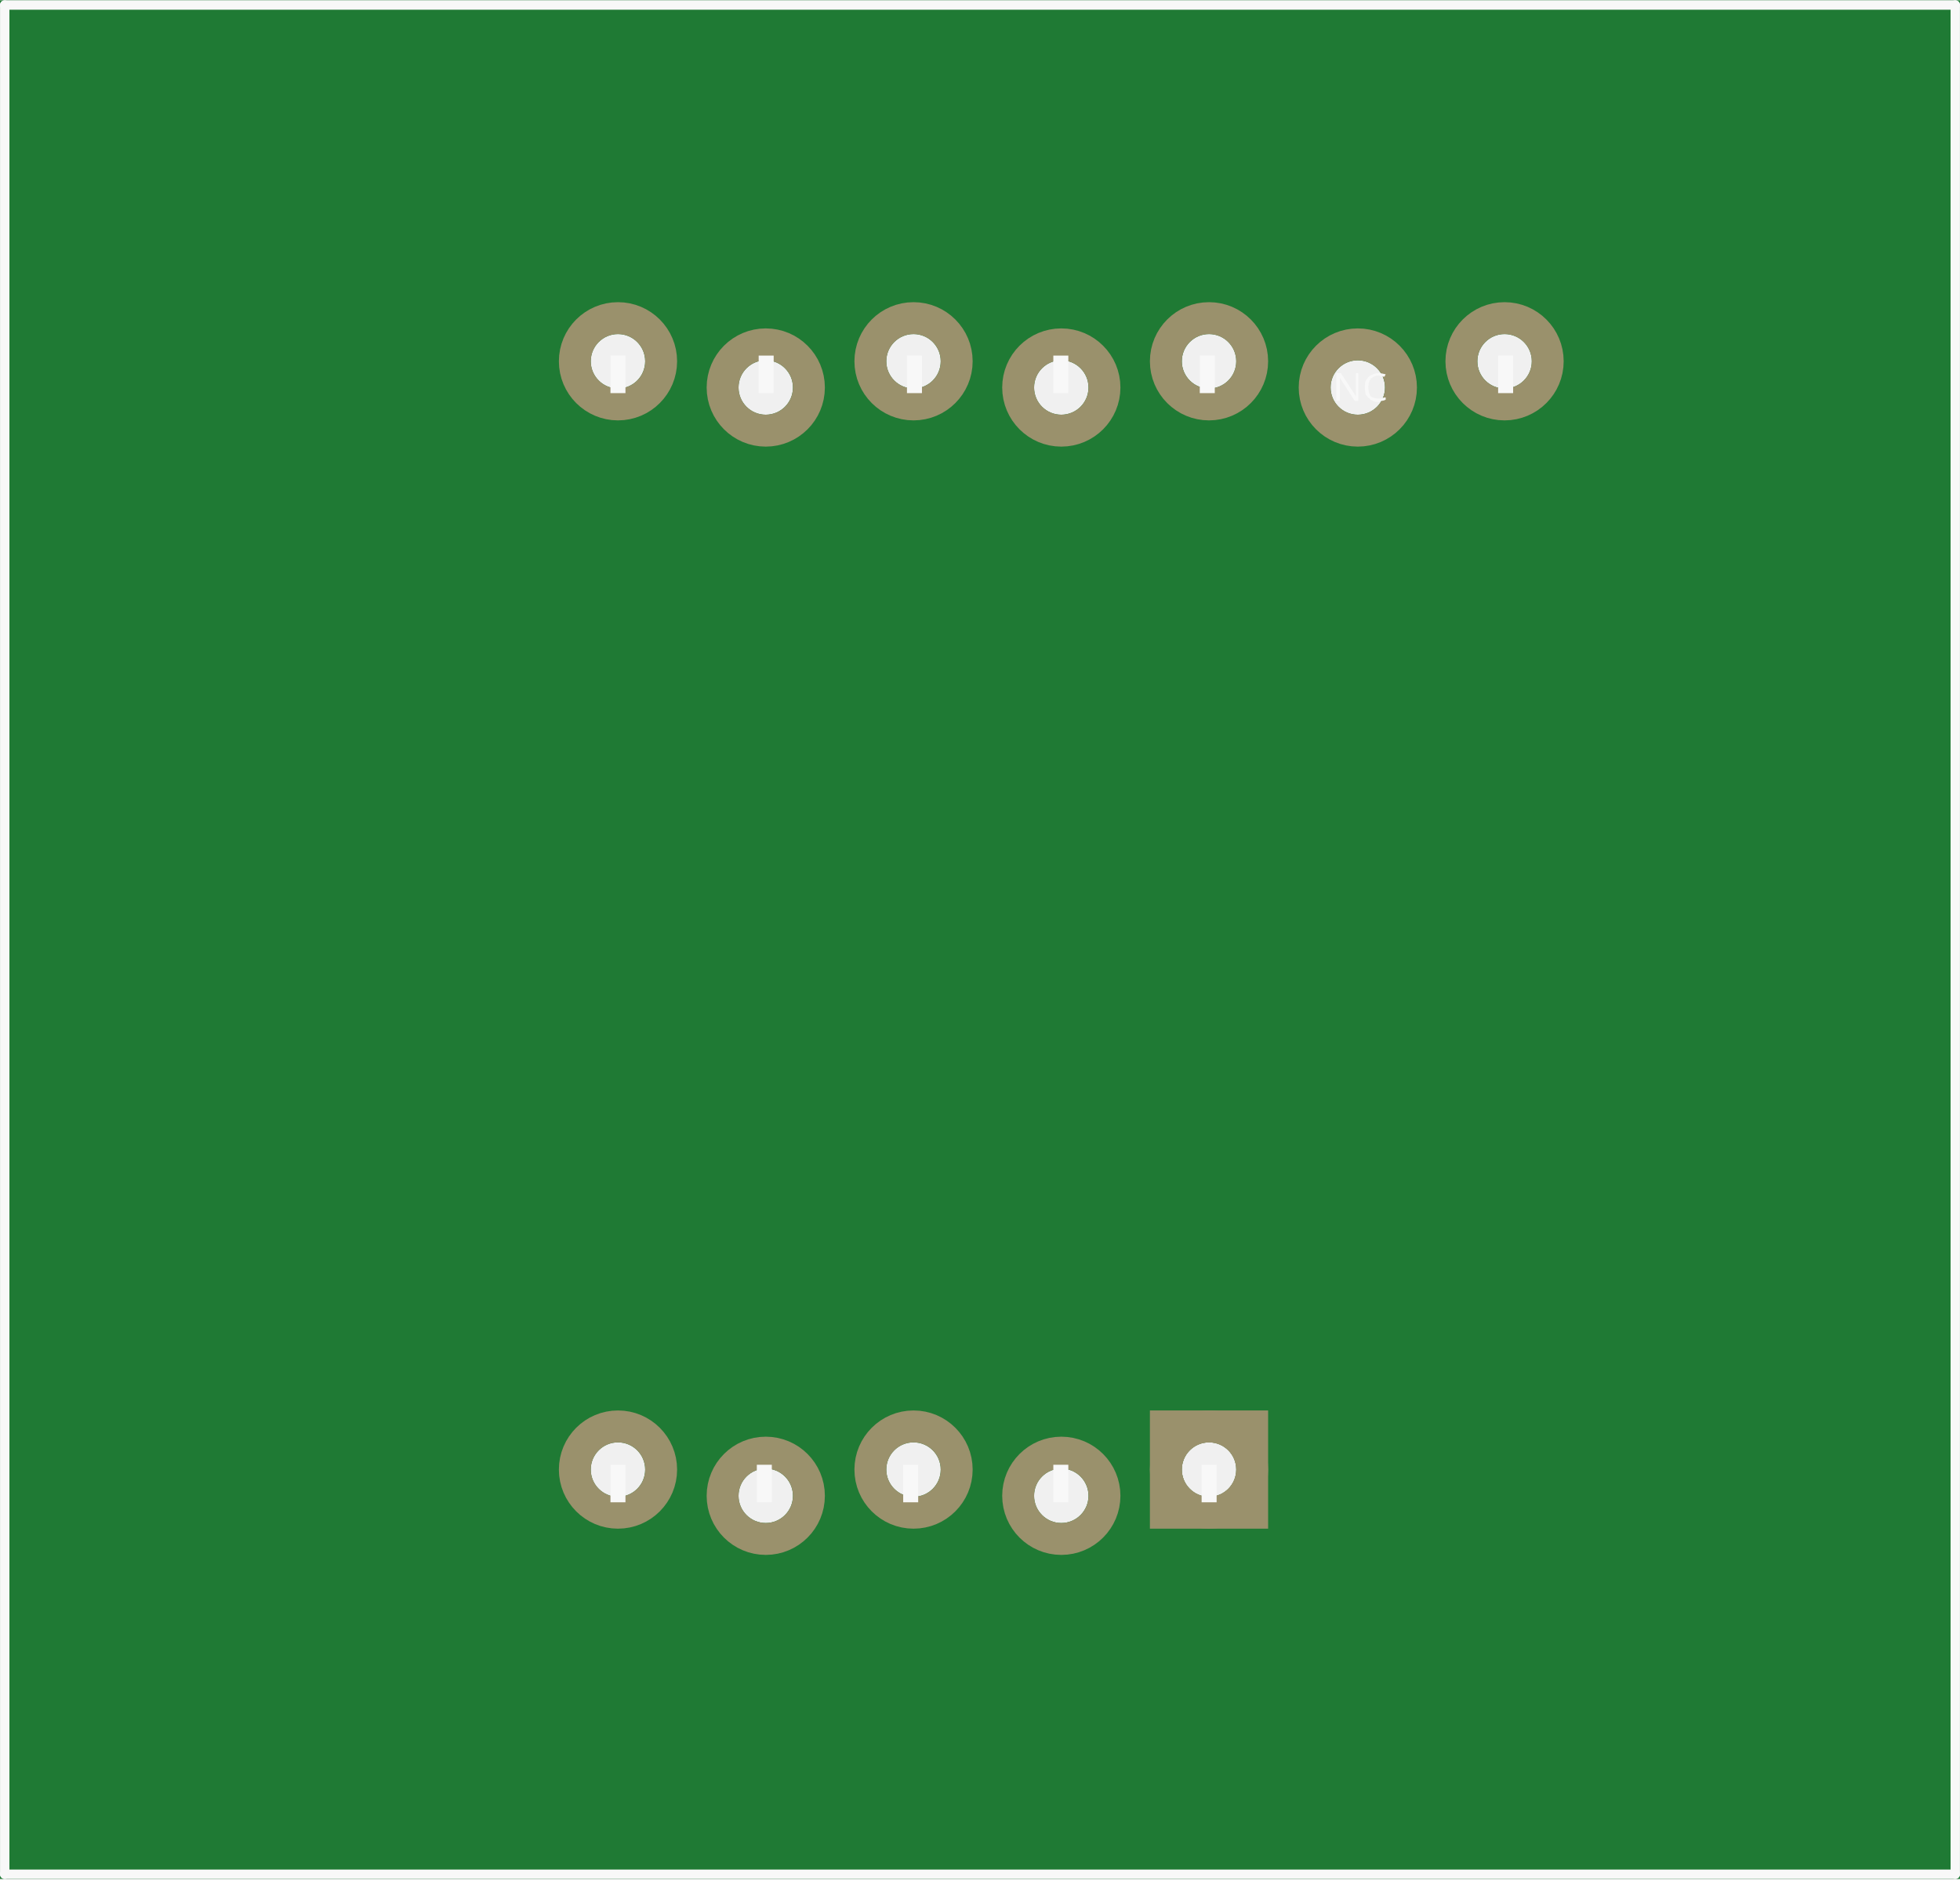
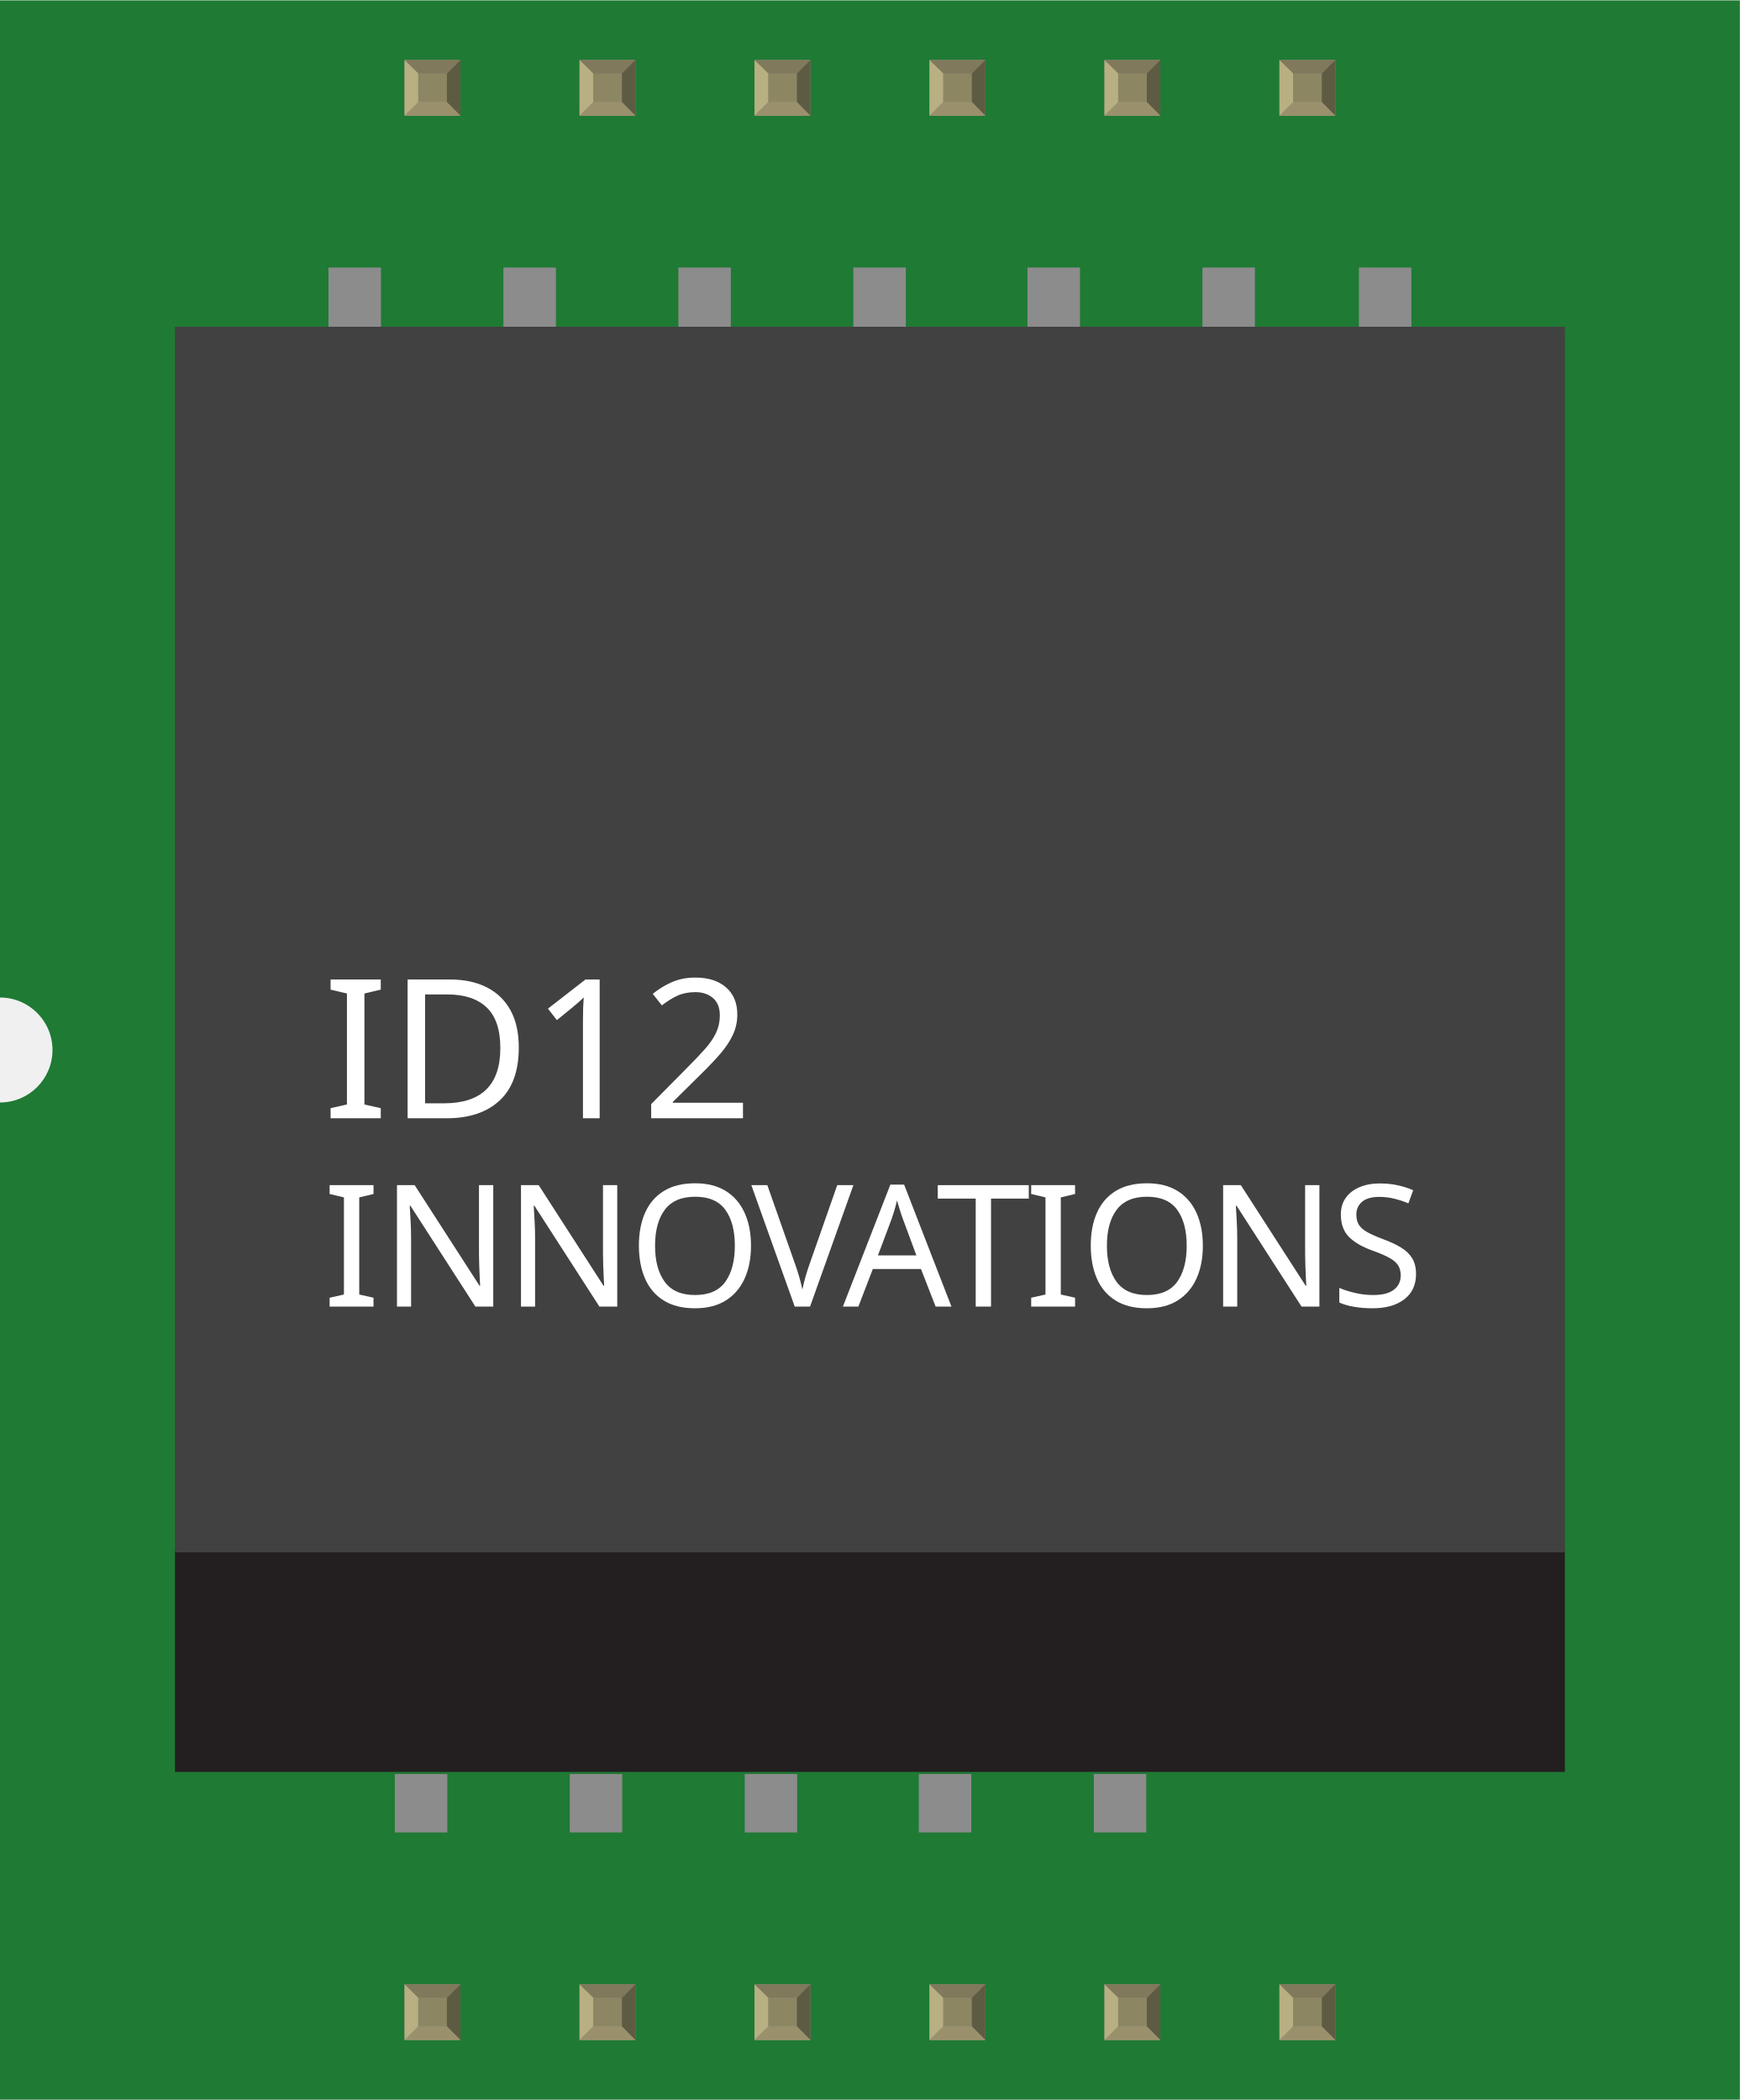
- <svg xmlns="http://www.w3.org/2000/svg" version="1.2" baseProfile="tiny" x="0in" y="0in" width="1.044in" height="1.001in" viewBox="0 0 26.527 25.427">
+ <svg xmlns="http://www.w3.org/2000/svg" width="0.994in" x="0in" version="1.2" y="0in" height="1.2in" viewBox="0 0 994.347 1200" baseProfile="tiny">
  <g id="breadboard">
-     <path fill="#1F7A34" stroke="none" stroke-width="0" d="M0,0l26.527,0 0,25.427 -26.527,0 0,-25.427z M15.995,19.886a0.368,0.368 0 1 0 0.737,0 0.368,0.368 0 1 0 -0.737,0z M13.995,20.241a0.368,0.368 0 1 0 0.737,0 0.368,0.368 0 1 0 -0.737,0z M11.995,19.886a0.368,0.368 0 1 0 0.737,0 0.368,0.368 0 1 0 -0.737,0z M9.995,20.241a0.368,0.368 0 1 0 0.737,0 0.368,0.368 0 1 0 -0.737,0z M7.995,19.886a0.368,0.368 0 1 0 0.737,0 0.368,0.368 0 1 0 -0.737,0z M7.995,4.886a0.368,0.368 0 1 0 0.737,0 0.368,0.368 0 1 0 -0.737,0z M9.995,5.241a0.368,0.368 0 1 0 0.737,0 0.368,0.368 0 1 0 -0.737,0z M11.995,4.886a0.368,0.368 0 1 0 0.737,0 0.368,0.368 0 1 0 -0.737,0z M13.995,5.241a0.368,0.368 0 1 0 0.737,0 0.368,0.368 0 1 0 -0.737,0z M15.995,4.886a0.368,0.368 0 1 0 0.737,0 0.368,0.368 0 1 0 -0.737,0z M19.995,4.886a0.368,0.368 0 1 0 0.737,0 0.368,0.368 0 1 0 -0.737,0z M18.008,5.241a0.368,0.368 0 1 0 0.737,0 0.368,0.368 0 1 0 -0.737,0z " />
-     <circle id="connector0pin" connectorname="1" cx="16.363" cy="19.886" r="0.584" stroke="#9A916C" stroke-width="0.432" fill="none" />
-     <path stroke="none" stroke-width="0" d="m15.563,19.086 1.6,0 0,1.6 -1.6,0 0,-3zM15.995,19.886a0.368,0.368 0 1 0 0.737,0 0.368,0.368 0 1 0 -0.737,0z " fill="#9A916C" />
-     <circle id="connector1pin" connectorname="2" cx="14.364" cy="20.241" r="0.584" stroke="#9A916C" stroke-width="0.432" fill="none" />
-     <circle id="connector2pin" connectorname="3" cx="12.364" cy="19.886" r="0.584" stroke="#9A916C" stroke-width="0.432" fill="none" />
-     <circle id="connector3pin" connectorname="4" cx="10.364" cy="20.241" r="0.584" stroke="#9A916C" stroke-width="0.432" fill="none" />
-     <circle id="connector4pin" connectorname="5" cx="8.364" cy="19.886" r="0.584" stroke="#9A916C" stroke-width="0.432" fill="none" />
-     <circle id="connector5pin" connectorname="6" cx="8.364" cy="4.886" r="0.584" stroke="#9A916C" stroke-width="0.432" fill="none" />
-     <circle id="connector6pin" connectorname="7" cx="10.364" cy="5.241" r="0.584" stroke="#9A916C" stroke-width="0.432" fill="none" />
-     <circle id="connector7pin" connectorname="8" cx="12.364" cy="4.886" r="0.584" stroke="#9A916C" stroke-width="0.432" fill="none" />
-     <circle id="connector8pin" connectorname="9" cx="14.364" cy="5.241" r="0.584" stroke="#9A916C" stroke-width="0.432" fill="none" />
-     <circle id="connector9pin" connectorname="10" cx="16.363" cy="4.886" r="0.584" stroke="#9A916C" stroke-width="0.432" fill="none" />
-     <circle id="connector10pin" connectorname="11" cx="20.363" cy="4.886" r="0.584" stroke="#9A916C" stroke-width="0.432" fill="none" />
-     <circle id="connector11pin" connectorname="NC" cx="18.377" cy="5.241" r="0.584" stroke="#9A916C" stroke-width="0.432" fill="none" />
-     <line class="other" x1="0.064" y1="25.363" x2="26.463" y2="25.363" stroke="#f8f8f8" stroke-width="0.127" stroke-linecap="round" />
-     <line class="other" x1="26.463" y1="25.363" x2="26.463" y2="0.064" stroke="#f8f8f8" stroke-width="0.127" stroke-linecap="round" />
-     <line class="other" x1="26.463" y1="0.064" x2="0.064" y2="0.064" stroke="#f8f8f8" stroke-width="0.127" stroke-linecap="round" />
-     <line class="other" x1="0.064" y1="0.064" x2="0.064" y2="25.363" stroke="#f8f8f8" stroke-width="0.127" stroke-linecap="round" />
-     <text class="text" font-family="OCRA" stroke="none" stroke-width="0" fill="#f8f8f8" font-size="0.528" x="18.041" y="5.419" text-anchor="start">NC</text>
-     <rect class="other" x="20.276" y="4.809" width="0.203" height="0.508" stroke="none" stroke-width="0" fill="#f8f8f8" stroke-linecap="round" />
-     <rect class="other" x="16.238" y="4.809" width="0.203" height="0.508" stroke="none" stroke-width="0" fill="#f8f8f8" stroke-linecap="round" />
-     <rect class="other" x="14.256" y="4.809" width="0.203" height="0.508" stroke="none" stroke-width="0" fill="#f8f8f8" stroke-linecap="round" />
-     <rect class="other" x="12.275" y="4.809" width="0.203" height="0.508" stroke="none" stroke-width="0" fill="#f8f8f8" stroke-linecap="round" />
-     <rect class="other" x="10.268" y="4.809" width="0.203" height="0.508" stroke="none" stroke-width="0" fill="#f8f8f8" stroke-linecap="round" />
-     <rect class="other" x="8.262" y="4.809" width="0.203" height="0.508" stroke="none" stroke-width="0" fill="#f8f8f8" stroke-linecap="round" />
-     <rect class="other" x="16.263" y="19.821" width="0.203" height="0.508" stroke="none" stroke-width="0" fill="#f8f8f8" stroke-linecap="round" />
-     <rect class="other" x="14.256" y="19.821" width="0.203" height="0.508" stroke="none" stroke-width="0" fill="#f8f8f8" stroke-linecap="round" />
-     <rect class="other" x="12.224" y="19.821" width="0.203" height="0.508" stroke="none" stroke-width="0" fill="#f8f8f8" stroke-linecap="round" />
-     <rect class="other" x="10.243" y="19.821" width="0.203" height="0.508" stroke="none" stroke-width="0" fill="#f8f8f8" stroke-linecap="round" />
-     <rect class="other" x="8.262" y="19.821" width="0.203" height="0.508" stroke="none" stroke-width="0" fill="#f8f8f8" stroke-linecap="round" />
+     <g id="icon">
+       <path fill="#1F7A34" stroke="none" stroke-width="0" d="M0,0L0,570A30,30 0 0 1 0,630L0,1200L994.347,1200L994.347,0L0,0z" />
+       <g transform="translate(100,152.716)">
+         <g id="breadboard">
+           <g>
+             <g>
+               <rect width="29.986" x="87.736" y="0" fill="#8C8C8C" height="66.819" id="rect28_1_" />
+               <rect width="30" x="187.708" y="0" fill="#8C8C8C" height="66.819" id="rect30_1_" />
+               <rect width="29.986" x="287.694" y="0" fill="#8C8C8C" height="66.819" id="rect32_1_" />
+               <rect width="29.972" x="387.708" y="0" fill="#8C8C8C" height="66.819" id="rect34_1_" />
+               <rect width="30" x="487.208" y="0" fill="#8C8C8C" height="66.819" id="rect32_2_" />
+               <rect width="29.972" x="587.222" y="0" fill="#8C8C8C" height="66.819" id="rect34_2_" />
+               <rect width="29.972" x="676.639" y="0" fill="#8C8C8C" height="66.819" id="rect34_5_" />
+             </g>
+             <rect width="30" x="125.639" y="861.167" fill="#8C8C8C" height="33.403" id="rect30_2_" />
+             <rect width="29.986" x="225.625" y="861.167" fill="#8C8C8C" height="33.403" id="rect32_4_" />
+             <rect width="29.972" x="325.625" y="861.167" fill="#8C8C8C" height="33.403" id="rect34_4_" />
+             <rect width="29.986" x="425.125" y="861.167" fill="#8C8C8C" height="33.403" id="rect32_3_" />
+             <rect width="29.958" x="525.139" y="861.167" fill="#8C8C8C" height="33.403" id="rect34_3_" />
+             <g>
+               <text fill="#E6E6E6" font-family="'DroidSans'" transform="matrix(1, 0, 0, 1, 299.082, 450.958)" font-size="69.444">Part</text>
+               <text fill="#E6E6E6" font-family="'DroidSans'" transform="matrix(1, 0, 0, 1, 299.082, 534.292)" font-size="69.444">Title</text>
+             </g>
+           </g>
+           <rect width="794.347" x="0" y="733.069" fill="#231F20" height="126.889" />
+           <rect width="794.347" x="0" y="33.861" fill="#414141" height="700.569" />
+           <text fill="#FFFFFF" font-family="'DroidSans'" transform="matrix(1, 0, 0, 1, 84.4958, 486.318)" font-size="111.111">ID12</text>
+           <text fill="#FFFFFF" font-family="'DroidSans'" transform="matrix(1, 0, 0, 1, 84.4958, 593.957)" font-size="97.222">I</text>
+           <text fill="#FFFFFF" font-family="'DroidSans'" transform="matrix(1, 0, 0, 1, 117.442, 593.957)" font-size="97.222">N</text>
+           <text fill="#FFFFFF" font-family="'DroidSans'" transform="matrix(1, 0, 0, 1, 188.31, 593.957)" font-size="97.222">N</text>
+           <text fill="#FFFFFF" font-family="'DroidSans'" transform="matrix(1, 0, 0, 1, 259.2, 593.957)" font-size="97.222">O</text>
+           <text fill="#FFFFFF" font-family="'DroidSans'" transform="matrix(1, 0, 0, 1, 329.397, 593.957)" font-size="97.222">V</text>
+           <text fill="#FFFFFF" font-family="'DroidSans'" transform="matrix(1, 0, 0, 1, 381.724, 593.957)" font-size="97.222">A</text>
+           <text fill="#FFFFFF" font-family="'DroidSans'" transform="matrix(1, 0, 0, 1, 434.974, 593.957)" font-size="97.222">T</text>
+           <text fill="#FFFFFF" font-family="'DroidSans'" transform="matrix(1, 0, 0, 1, 485.443, 593.957)" font-size="97.222">I</text>
+           <text fill="#FFFFFF" font-family="'DroidSans'" transform="matrix(1, 0, 0, 1, 517.439, 593.957)" font-size="97.222">O</text>
+           <text fill="#FFFFFF" font-family="'DroidSans'" transform="matrix(1, 0, 0, 1, 589.596, 593.957)" font-size="97.222">N</text>
+           <text fill="#FFFFFF" font-family="'DroidSans'" transform="matrix(1, 0, 0, 1, 660.478, 593.957)" font-size="97.222">S</text>
+         </g>
+       </g>
+     </g>
+     <g transform="translate(231.208,1134.05)">
+       <rect width="31.93" x="0" y="0" fill="#8D8C8C" height="31.9" id="connector0pin" />
+       <rect width="16.444" x="7.792" y="7.735" fill="#8C8663" height="16.415" />
+       <polygon fill="#B8AF82" points="0,31.9,7.792,24.137,7.792,6.972,0,0" />
+       <polygon fill="#80795B" points="24.208,7.763,7.903,7.763,0,0,31.93,0" />
+       <polygon fill="#5E5B43" points="24.208,24.137,24.208,7.763,31.93,0,31.93,31.9" />
+       <polygon fill="#9A916C" points="0,31.9,7.875,24.137,24.208,24.137,31.93,31.9" />
+     </g>
+     <g transform="translate(231.208,34.05)">
+       <rect width="31.93" x="0" y="0" fill="#8D8C8C" height="31.9" id="connector11pin" />
+       <rect width="16.444" x="7.792" y="7.735" fill="#8C8663" height="16.415" />
+       <polygon fill="#B8AF82" points="0,31.9,7.792,24.137,7.792,6.972,0,0" />
+       <polygon fill="#80795B" points="24.208,7.763,7.903,7.763,0,0,31.93,0" />
+       <polygon fill="#5E5B43" points="24.208,24.137,24.208,7.763,31.93,0,31.93,31.9" />
+       <polygon fill="#9A916C" points="0,31.9,7.875,24.137,24.208,24.137,31.93,31.9" />
+     </g>
+     <g transform="translate(331.208,1134.05)">
+       <rect width="31.93" x="0" y="0" fill="#8D8C8C" height="31.9" id="connector1pin" />
+       <rect width="16.444" x="7.792" y="7.735" fill="#8C8663" height="16.415" />
+       <polygon fill="#B8AF82" points="0,31.9,7.792,24.137,7.792,6.972,0,0" />
+       <polygon fill="#80795B" points="24.208,7.763,7.903,7.763,0,0,31.93,0" />
+       <polygon fill="#5E5B43" points="24.208,24.137,24.208,7.763,31.93,0,31.93,31.9" />
+       <polygon fill="#9A916C" points="0,31.9,7.875,24.137,24.208,24.137,31.93,31.9" />
+     </g>
+     <g transform="translate(331.208,34.05)">
+       <rect width="31.93" x="0" y="0" fill="#8D8C8C" height="31.9" id="connector10pin" />
+       <rect width="16.444" x="7.792" y="7.735" fill="#8C8663" height="16.415" />
+       <polygon fill="#B8AF82" points="0,31.9,7.792,24.137,7.792,6.972,0,0" />
+       <polygon fill="#80795B" points="24.208,7.763,7.903,7.763,0,0,31.93,0" />
+       <polygon fill="#5E5B43" points="24.208,24.137,24.208,7.763,31.93,0,31.93,31.9" />
+       <polygon fill="#9A916C" points="0,31.9,7.875,24.137,24.208,24.137,31.93,31.9" />
+     </g>
+     <g transform="translate(431.208,1134.05)">
+       <rect width="31.93" x="0" y="0" fill="#8D8C8C" height="31.9" id="connector2pin" />
+       <rect width="16.444" x="7.792" y="7.735" fill="#8C8663" height="16.415" />
+       <polygon fill="#B8AF82" points="0,31.9,7.792,24.137,7.792,6.972,0,0" />
+       <polygon fill="#80795B" points="24.208,7.763,7.903,7.763,0,0,31.93,0" />
+       <polygon fill="#5E5B43" points="24.208,24.137,24.208,7.763,31.93,0,31.93,31.9" />
+       <polygon fill="#9A916C" points="0,31.9,7.875,24.137,24.208,24.137,31.93,31.9" />
+     </g>
+     <g transform="translate(431.208,34.05)">
+       <rect width="31.93" x="0" y="0" fill="#8D8C8C" height="31.9" id="connector9pin" />
+       <rect width="16.444" x="7.792" y="7.735" fill="#8C8663" height="16.415" />
+       <polygon fill="#B8AF82" points="0,31.9,7.792,24.137,7.792,6.972,0,0" />
+       <polygon fill="#80795B" points="24.208,7.763,7.903,7.763,0,0,31.93,0" />
+       <polygon fill="#5E5B43" points="24.208,24.137,24.208,7.763,31.93,0,31.93,31.9" />
+       <polygon fill="#9A916C" points="0,31.9,7.875,24.137,24.208,24.137,31.93,31.9" />
+     </g>
+     <g transform="translate(531.208,1134.05)">
+       <rect width="31.93" x="0" y="0" fill="#8D8C8C" height="31.9" id="connector3pin" />
+       <rect width="16.444" x="7.792" y="7.735" fill="#8C8663" height="16.415" />
+       <polygon fill="#B8AF82" points="0,31.9,7.792,24.137,7.792,6.972,0,0" />
+       <polygon fill="#80795B" points="24.208,7.763,7.903,7.763,0,0,31.93,0" />
+       <polygon fill="#5E5B43" points="24.208,24.137,24.208,7.763,31.93,0,31.93,31.9" />
+       <polygon fill="#9A916C" points="0,31.9,7.875,24.137,24.208,24.137,31.93,31.9" />
+     </g>
+     <g transform="translate(531.208,34.05)">
+       <rect width="31.93" x="0" y="0" fill="#8D8C8C" height="31.9" id="connector8pin" />
+       <rect width="16.444" x="7.792" y="7.735" fill="#8C8663" height="16.415" />
+       <polygon fill="#B8AF82" points="0,31.9,7.792,24.137,7.792,6.972,0,0" />
+       <polygon fill="#80795B" points="24.208,7.763,7.903,7.763,0,0,31.93,0" />
+       <polygon fill="#5E5B43" points="24.208,24.137,24.208,7.763,31.93,0,31.93,31.9" />
+       <polygon fill="#9A916C" points="0,31.9,7.875,24.137,24.208,24.137,31.93,31.9" />
+     </g>
+     <g transform="translate(631.208,1134.05)">
+       <rect width="31.93" x="0" y="0" fill="#8D8C8C" height="31.9" id="connector4pin" />
+       <rect width="16.444" x="7.792" y="7.735" fill="#8C8663" height="16.415" />
+       <polygon fill="#B8AF82" points="0,31.9,7.792,24.137,7.792,6.972,0,0" />
+       <polygon fill="#80795B" points="24.208,7.763,7.903,7.763,0,0,31.93,0" />
+       <polygon fill="#5E5B43" points="24.208,24.137,24.208,7.763,31.93,0,31.93,31.9" />
+       <polygon fill="#9A916C" points="0,31.9,7.875,24.137,24.208,24.137,31.93,31.9" />
+     </g>
+     <g transform="translate(631.208,34.05)">
+       <rect width="31.93" x="0" y="0" fill="#8D8C8C" height="31.9" id="connector7pin" />
+       <rect width="16.444" x="7.792" y="7.735" fill="#8C8663" height="16.415" />
+       <polygon fill="#B8AF82" points="0,31.9,7.792,24.137,7.792,6.972,0,0" />
+       <polygon fill="#80795B" points="24.208,7.763,7.903,7.763,0,0,31.93,0" />
+       <polygon fill="#5E5B43" points="24.208,24.137,24.208,7.763,31.93,0,31.93,31.9" />
+       <polygon fill="#9A916C" points="0,31.9,7.875,24.137,24.208,24.137,31.93,31.9" />
+     </g>
+     <g transform="translate(731.208,1134.05)">
+       <rect width="31.93" x="0" y="0" fill="#8D8C8C" height="31.9" id="connector5pin" />
+       <rect width="16.444" x="7.792" y="7.735" fill="#8C8663" height="16.415" />
+       <polygon fill="#B8AF82" points="0,31.9,7.792,24.137,7.792,6.972,0,0" />
+       <polygon fill="#80795B" points="24.208,7.763,7.903,7.763,0,0,31.93,0" />
+       <polygon fill="#5E5B43" points="24.208,24.137,24.208,7.763,31.93,0,31.93,31.9" />
+       <polygon fill="#9A916C" points="0,31.9,7.875,24.137,24.208,24.137,31.93,31.9" />
+     </g>
+     <g transform="translate(731.208,34.05)">
+       <rect width="31.93" x="0" y="0" fill="#8D8C8C" height="31.9" id="connector6pin" />
+       <rect width="16.444" x="7.792" y="7.735" fill="#8C8663" height="16.415" />
+       <polygon fill="#B8AF82" points="0,31.9,7.792,24.137,7.792,6.972,0,0" />
+       <polygon fill="#80795B" points="24.208,7.763,7.903,7.763,0,0,31.93,0" />
+       <polygon fill="#5E5B43" points="24.208,24.137,24.208,7.763,31.93,0,31.93,31.9" />
+       <polygon fill="#9A916C" points="0,31.9,7.875,24.137,24.208,24.137,31.93,31.9" />
+     </g>
  </g>
</svg>
